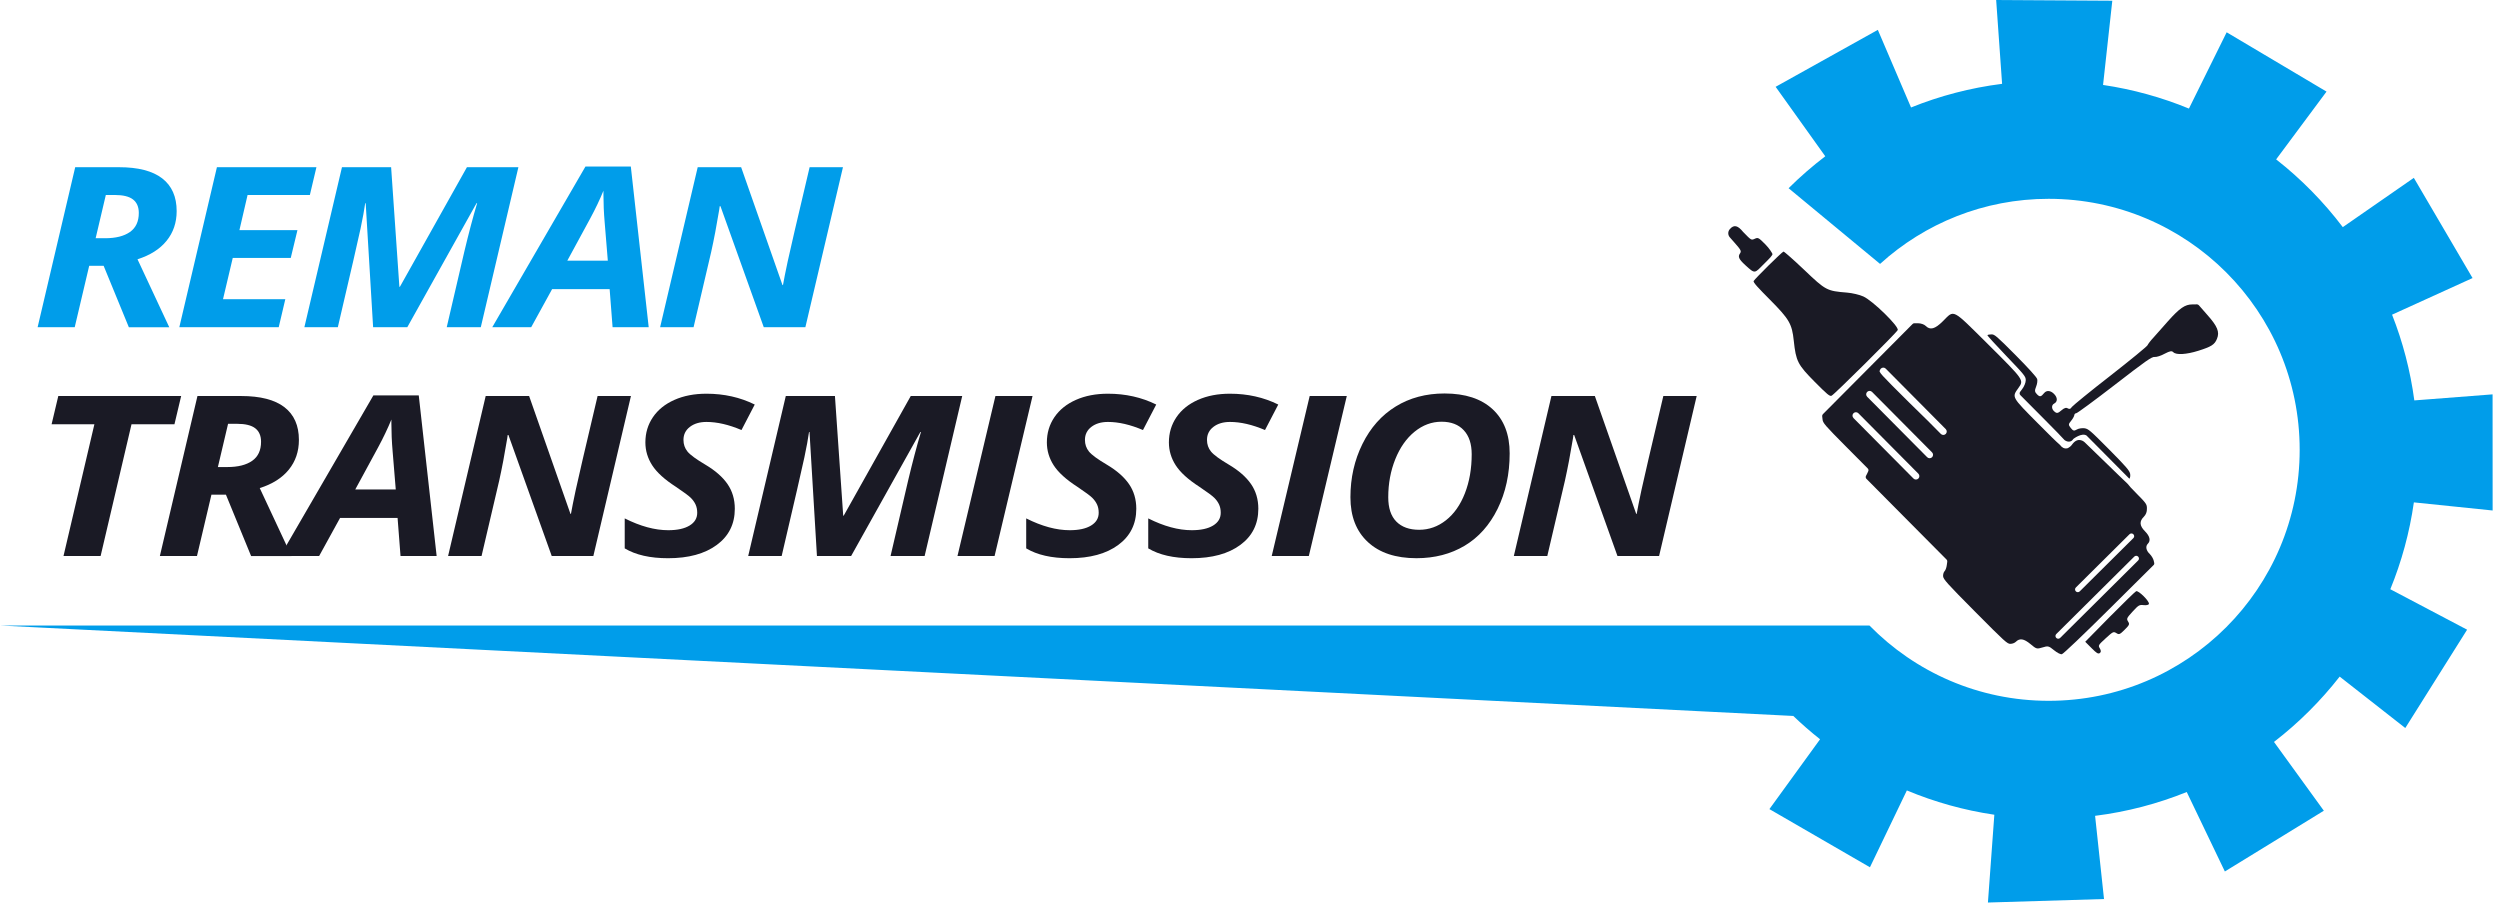
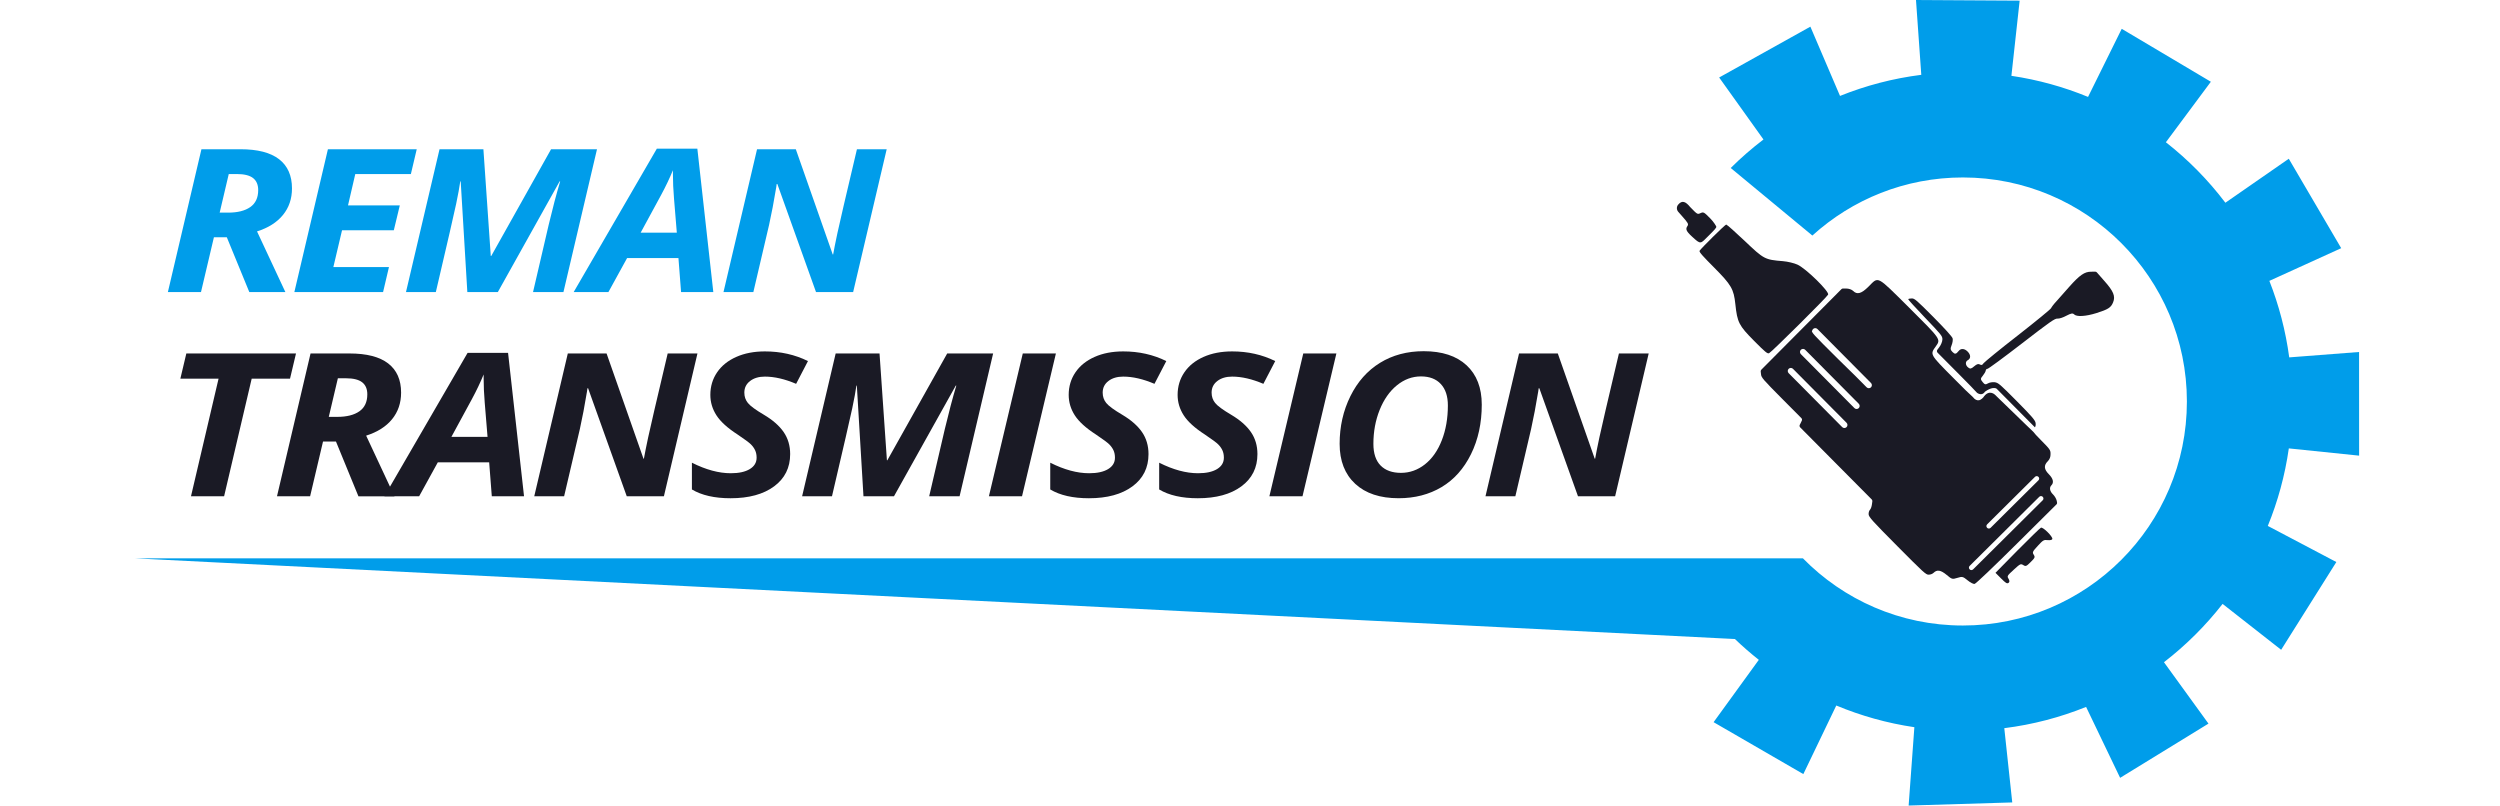
- <svg xmlns="http://www.w3.org/2000/svg" width="277" height="100" viewBox="0 0 277 100" fill="none">
+ <svg xmlns="http://www.w3.org/2000/svg" width="180" height="58" viewBox="0 0 277 100" fill="none">
  <path d="M9.883 29.451L8.279 36.255H4.168L8.333 18.526H13.171C15.3 18.526 16.899 18.937 17.97 19.762C19.038 20.588 19.574 21.796 19.574 23.39C19.574 24.668 19.201 25.765 18.456 26.683C17.711 27.601 16.638 28.282 15.235 28.727L18.754 36.258H14.276L11.484 29.454H9.883V29.451ZM10.597 26.396H11.647C12.824 26.396 13.74 26.166 14.397 25.705C15.054 25.244 15.38 24.541 15.38 23.594C15.38 22.932 15.165 22.435 14.739 22.101C14.312 21.77 13.639 21.605 12.723 21.605H11.725L10.597 26.396Z" fill="#009DEA" />
  <path d="M30.882 36.255H19.869L24.034 18.526H35.06L34.333 21.607H27.431L26.528 25.501H32.957L32.215 28.582H25.788L24.709 33.153H31.612L30.882 36.255Z" fill="#009DEA" />
  <path d="M44.308 31.779L51.736 18.526H57.438L53.272 36.255H49.498L51.451 27.863C51.927 25.865 52.398 24.083 52.866 22.515H52.799L45.128 36.255H41.341L40.518 22.515H40.464C40.366 23.227 40.195 24.16 39.952 25.317C39.709 26.473 38.868 30.119 37.432 36.255H33.725L37.89 18.526H43.336L44.251 31.779H44.308Z" fill="#009DEA" />
  <path d="M67.548 32.035H61.174L58.856 36.255H54.543L64.868 18.453H69.895L71.876 36.255H67.874L67.548 32.035ZM67.346 28.882L66.997 24.636C66.906 23.578 66.862 22.554 66.862 21.568V21.131C66.467 22.101 65.978 23.128 65.393 24.212L62.858 28.882H67.346Z" fill="#009DEA" />
  <path d="M89.235 36.255H84.625L79.826 22.844H79.745L79.691 23.232C79.404 24.978 79.106 26.538 78.801 27.912L76.848 36.255H73.141L77.306 18.526H82.118L86.699 31.585H86.754C86.862 30.972 87.036 30.093 87.279 28.954C87.522 27.816 88.329 24.339 89.706 18.526H93.4L89.235 36.255Z" fill="#009DEA" />
  <path d="M11.147 61.608H7.036L10.459 47.007H5.717L6.459 43.879H20.072L19.33 47.007H14.572L11.147 61.608Z" fill="#1A1A25" />
  <path d="M23.428 54.804L21.824 61.608H17.713L21.878 43.879H26.716C28.845 43.879 30.444 44.291 31.515 45.116C32.583 45.941 33.119 47.149 33.119 48.743C33.119 50.021 32.746 51.118 32.001 52.036C31.256 52.955 30.183 53.635 28.78 54.08L32.299 61.611H27.823L25.032 54.807H23.428V54.804ZM24.142 51.749H25.192C26.369 51.749 27.285 51.519 27.942 51.058C28.599 50.598 28.925 49.894 28.925 48.947C28.925 48.285 28.71 47.788 28.284 47.455C27.857 47.123 27.184 46.958 26.268 46.958H25.27L24.142 51.749Z" fill="#1A1A25" />
  <path d="M44.052 57.389H37.678L35.359 61.608H31.047L41.372 43.807H46.398L48.38 61.608H44.378L44.052 57.389ZM43.85 54.235L43.501 49.99C43.41 48.932 43.366 47.907 43.366 46.922V46.484C42.971 47.454 42.482 48.481 41.897 49.565L39.362 54.235H43.85Z" fill="#1A1A25" />
  <path d="M65.743 61.608H61.132L56.333 48.197H56.253L56.199 48.585C55.912 50.331 55.614 51.891 55.309 53.265L53.356 61.608H49.648L53.814 43.879H58.626L63.207 56.939H63.261C63.37 56.323 63.544 55.446 63.787 54.308C64.03 53.169 64.837 49.692 66.213 43.879H69.908L65.743 61.608Z" fill="#1A1A25" />
  <path d="M81.417 56.369C81.417 58.059 80.752 59.396 79.422 60.377C78.092 61.36 76.289 61.851 74.018 61.851C72.031 61.851 70.432 61.486 69.219 60.76V57.438C70.952 58.312 72.561 58.747 74.044 58.747C75.05 58.747 75.836 58.576 76.403 58.232C76.97 57.888 77.252 57.417 77.252 56.819C77.252 56.473 77.192 56.167 77.07 55.904C76.949 55.64 76.775 55.397 76.55 55.169C76.325 54.941 75.769 54.53 74.879 53.932C73.64 53.133 72.768 52.339 72.264 51.555C71.759 50.771 71.508 49.925 71.508 49.019C71.508 47.977 71.788 47.045 72.344 46.225C72.9 45.405 73.694 44.766 74.724 44.308C75.754 43.85 76.936 43.623 78.276 43.623C80.227 43.623 82.009 44.024 83.626 44.823L82.157 47.648C80.754 47.051 79.461 46.751 78.276 46.751C77.531 46.751 76.918 46.932 76.442 47.296C75.966 47.661 75.728 48.142 75.728 48.74C75.728 49.234 75.875 49.664 76.173 50.031C76.47 50.398 77.135 50.885 78.167 51.493C79.254 52.139 80.069 52.853 80.607 53.632C81.145 54.411 81.417 55.327 81.417 56.369Z" fill="#1A1A25" />
  <path d="M93.484 57.133L100.911 43.879H106.613L102.448 61.608H98.674L100.627 53.216C101.103 51.219 101.574 49.436 102.042 47.868H101.975L94.304 61.608H90.517L89.694 47.868H89.64C89.541 48.58 89.371 49.514 89.127 50.67C88.884 51.827 88.043 55.472 86.608 61.608H82.9L87.066 43.879H92.511L93.427 57.133H93.484Z" fill="#1A1A25" />
  <path d="M106.088 61.608L110.294 43.879H114.405L110.199 61.608H106.088Z" fill="#1A1A25" />
  <path d="M125.901 56.369C125.901 58.059 125.236 59.396 123.906 60.377C122.577 61.36 120.774 61.851 118.502 61.851C116.515 61.851 114.916 61.486 113.703 60.76V57.438C115.436 58.312 117.046 58.747 118.528 58.747C119.534 58.747 120.321 58.576 120.887 58.232C121.454 57.888 121.736 57.417 121.736 56.819C121.736 56.473 121.676 56.167 121.555 55.904C121.433 55.64 121.26 55.397 121.035 55.169C120.81 54.941 120.254 54.53 119.364 53.932C118.124 53.133 117.253 52.339 116.748 51.555C116.244 50.771 115.993 49.925 115.993 49.019C115.993 47.977 116.272 47.045 116.828 46.225C117.385 45.405 118.179 44.766 119.208 44.308C120.238 43.85 121.42 43.623 122.76 43.623C124.711 43.623 126.494 44.024 128.11 44.823L126.641 47.648C125.239 47.051 123.945 46.751 122.76 46.751C122.015 46.751 121.402 46.932 120.926 47.296C120.45 47.661 120.212 48.142 120.212 48.74C120.212 49.234 120.36 49.664 120.657 50.031C120.955 50.398 121.62 50.885 122.652 51.493C123.738 52.139 124.553 52.853 125.091 53.632C125.629 54.411 125.901 55.327 125.901 56.369Z" fill="#1A1A25" />
  <path d="M139.423 56.369C139.423 58.059 138.758 59.396 137.428 60.377C136.098 61.36 134.295 61.851 132.024 61.851C130.037 61.851 128.438 61.486 127.225 60.76V57.438C128.958 58.312 130.567 58.747 132.049 58.747C133.056 58.747 133.842 58.576 134.409 58.232C134.975 57.888 135.257 57.417 135.257 56.819C135.257 56.473 135.198 56.167 135.076 55.904C134.955 55.64 134.781 55.397 134.556 55.169C134.331 54.941 133.775 54.53 132.885 53.932C131.646 53.133 130.774 52.339 130.27 51.555C129.765 50.771 129.514 49.925 129.514 49.019C129.514 47.977 129.794 47.045 130.35 46.225C130.906 45.405 131.7 44.766 132.73 44.308C133.76 43.85 134.942 43.623 136.282 43.623C138.233 43.623 140.015 44.024 141.632 44.823L140.162 47.648C138.76 47.051 137.467 46.751 136.282 46.751C135.537 46.751 134.924 46.932 134.448 47.296C133.972 47.661 133.734 48.142 133.734 48.74C133.734 49.234 133.881 49.664 134.179 50.031C134.476 50.398 135.141 50.885 136.173 51.493C137.26 52.139 138.075 52.853 138.613 53.632C139.151 54.411 139.423 55.327 139.423 56.369Z" fill="#1A1A25" />
  <path d="M140.906 61.608L145.113 43.879H149.224L145.017 61.608H140.906Z" fill="#1A1A25" />
  <path d="M167.271 50.233C167.271 52.52 166.826 54.569 165.936 56.375C165.046 58.18 163.827 59.546 162.283 60.467C160.738 61.388 158.958 61.849 156.946 61.849C154.646 61.849 152.85 61.254 151.562 60.061C150.274 58.869 149.627 57.213 149.627 55.094C149.627 52.952 150.072 50.981 150.962 49.183C151.852 47.385 153.078 46.003 154.641 45.041C156.203 44.078 158.012 43.597 160.058 43.597C162.35 43.597 164.125 44.179 165.382 45.343C166.639 46.508 167.271 48.14 167.271 50.233ZM159.724 46.727C158.638 46.727 157.639 47.097 156.731 47.837C155.823 48.577 155.112 49.594 154.594 50.888C154.077 52.181 153.818 53.583 153.818 55.097C153.818 56.284 154.115 57.182 154.713 57.79C155.311 58.395 156.154 58.7 157.241 58.7C158.327 58.7 159.318 58.349 160.213 57.645C161.108 56.941 161.807 55.948 162.309 54.662C162.811 53.376 163.064 51.933 163.064 50.334C163.064 49.185 162.772 48.298 162.187 47.672C161.605 47.041 160.782 46.727 159.724 46.727Z" fill="#1A1A25" />
  <path d="M183.826 61.608H179.216L174.417 48.197H174.337L174.283 48.585C173.996 50.331 173.698 51.891 173.393 53.265L171.44 61.608H167.732L171.898 43.879H176.71L181.291 56.939H181.346C181.454 56.323 181.627 55.446 181.871 54.308C182.114 53.167 182.921 49.692 184.297 43.879H187.992L183.826 61.608Z" fill="#1A1A25" />
  <path d="M206.456 32.848C206.058 32.664 205.24 32.468 204.661 32.421C202.4 32.24 202.294 32.175 199.921 29.917C198.773 28.825 197.722 27.896 197.614 27.873C197.414 27.938 194.496 30.833 194.307 31.133C194.217 31.278 194.843 31.932 196.098 33.195C198.266 35.378 198.553 35.885 198.752 37.769C198.993 40.019 199.184 40.407 201.073 42.309C202.457 43.703 202.736 43.941 202.94 43.846C203.243 43.716 210.135 36.873 210.267 36.573C210.438 36.188 207.488 33.303 206.456 32.848Z" fill="#1A1A25" />
  <path d="M232.668 71.853C232.463 71.519 232.476 71.485 233.307 70.725C234.116 69.985 234.171 69.954 234.494 70.148C234.794 70.342 234.882 70.301 235.41 69.775C235.94 69.25 235.982 69.165 235.79 68.862C235.599 68.559 235.64 68.474 236.3 67.755C236.96 67.036 237.045 66.994 237.529 67.049C237.842 67.082 238.077 67.018 238.1 66.912C238.178 66.622 236.934 65.39 236.685 65.507C236.577 65.548 235.27 66.826 233.767 68.34L231.043 71.108L231.741 71.809C232.311 72.381 232.471 72.479 232.655 72.362C232.807 72.251 232.807 72.101 232.668 71.853Z" fill="#1A1A25" />
  <path d="M196.384 28.127C196.322 27.989 196.063 27.545 195.603 27.079C194.863 26.334 194.798 26.29 194.441 26.45C194.043 26.631 194.053 26.642 193.148 25.708C193.145 25.705 193.14 25.7 193.137 25.697C192.576 25.012 192.144 24.828 191.657 25.397C191.435 25.656 191.438 26.039 191.663 26.295L192.126 26.82C192.886 27.674 192.961 27.814 192.811 28.049C192.553 28.414 192.602 28.665 193.378 29.376C194.498 30.403 194.392 30.295 195.473 29.221C196.053 28.644 196.443 28.256 196.384 28.127Z" fill="#1A1A25" />
  <path d="M238.686 62.369L238.635 62.131C238.583 61.906 238.389 61.58 238.195 61.386C237.786 60.998 237.693 60.534 237.983 60.245C238.316 59.911 238.213 59.417 237.664 58.866C237.054 58.25 237.023 57.766 237.54 57.252C237.768 57.026 237.887 56.713 237.877 56.38C237.89 55.873 237.815 55.777 236.7 54.651C236.172 54.119 235.877 53.803 235.74 53.606L234.816 52.721L230.982 49.004C230.982 49.004 230.312 48.334 229.647 49.175C229.647 49.175 229.458 49.48 229.171 49.622C229.114 49.658 229.05 49.682 228.985 49.684C228.76 49.723 228.499 49.64 228.227 49.278C227.813 48.924 227.114 48.233 225.857 46.965C222.854 43.941 222.898 44.026 223.643 42.984C224.271 42.104 224.271 42.125 220.29 38.159C216.202 34.108 216.567 34.302 215.271 35.59C214.386 36.47 213.856 36.607 213.354 36.1C213.204 35.95 212.839 35.818 212.536 35.818L212.115 35.815C212.04 35.815 211.967 35.844 211.916 35.898L206.941 40.899L201.979 45.889C201.919 45.949 201.888 46.034 201.898 46.119L201.935 46.448C201.966 46.867 202.18 47.105 204.529 49.472L206.946 51.904C207.029 51.987 207.052 52.114 207 52.22L206.876 52.483L206.749 52.732C206.695 52.84 206.716 52.97 206.801 53.055L211.217 57.505L215.68 61.999C215.742 62.061 215.77 62.146 215.757 62.234L215.708 62.591C215.675 62.881 215.566 63.184 215.457 63.29C215.359 63.385 215.284 63.634 215.294 63.838C215.315 64.182 215.711 64.625 218.854 67.791C222.147 71.108 222.416 71.356 222.76 71.338C222.975 71.338 223.234 71.232 223.353 71.113C223.785 70.683 224.248 70.761 224.978 71.366C225.632 71.918 225.686 71.928 226.312 71.736C226.915 71.545 227.003 71.566 227.583 72.042C227.937 72.334 228.312 72.518 228.452 72.487C228.612 72.456 230.84 70.332 233.714 67.478L238.609 62.62C238.679 62.56 238.707 62.462 238.686 62.369ZM208.304 41.01C208.322 40.948 208.353 40.891 208.4 40.842C208.55 40.694 208.79 40.694 208.938 40.844L215.589 47.545C215.737 47.695 215.737 47.935 215.587 48.083C215.437 48.23 215.196 48.23 215.048 48.08L213.605 46.626C213.103 46.143 212.438 45.491 211.546 44.611C208.304 41.388 208.123 41.207 208.304 41.01ZM206.884 43.421C207.034 43.274 207.274 43.274 207.422 43.424L214.073 50.124C214.221 50.274 214.221 50.515 214.071 50.662C213.92 50.81 213.68 50.81 213.532 50.66L206.881 43.959C206.734 43.809 206.734 43.569 206.884 43.421ZM212.016 53.022L205.365 46.321C205.218 46.171 205.218 45.931 205.368 45.783C205.518 45.636 205.758 45.636 205.906 45.786L212.557 52.486C212.705 52.636 212.705 52.877 212.555 53.024C212.404 53.172 212.164 53.172 212.016 53.022ZM230.434 65.525C230.315 65.644 230.121 65.644 230.004 65.522C229.885 65.403 229.885 65.209 230.007 65.093L235.949 59.194C236.068 59.075 236.262 59.075 236.379 59.197C236.498 59.316 236.498 59.51 236.376 59.626L230.434 65.525ZM228.263 70.683C228.144 70.802 227.95 70.802 227.834 70.681C227.715 70.562 227.715 70.368 227.836 70.251L236.48 61.67C236.599 61.551 236.793 61.551 236.909 61.673C237.028 61.792 237.028 61.986 236.906 62.102L228.263 70.683Z" fill="#1A1A25" />
  <path d="M224.452 42.138C224.452 42.397 224.276 42.826 224.061 43.105L223.828 43.416C223.746 43.527 223.756 43.682 223.854 43.781L226.527 46.471C227.688 47.641 228.374 48.342 228.749 48.758C228.749 48.758 229.344 49.232 229.727 48.634C229.727 48.634 230.64 47.92 231.181 48.251L235.938 53.045C236.021 52.952 236.06 52.703 236.019 52.494C235.957 52.15 235.558 51.684 233.683 49.793C231.579 47.674 231.388 47.501 230.925 47.447C230.666 47.423 230.288 47.477 230.107 47.594C229.805 47.765 229.709 47.754 229.44 47.418C229.16 47.071 229.173 46.996 229.476 46.632C229.66 46.407 229.823 46.117 229.833 45.998C229.843 45.879 229.931 45.793 230.05 45.783C230.159 45.783 232.079 44.37 234.314 42.645C237.811 39.944 238.427 39.504 238.751 39.551C238.945 39.574 239.452 39.414 239.85 39.189C240.432 38.889 240.626 38.847 240.81 39.031C241.12 39.344 242.241 39.284 243.568 38.868C245.022 38.41 245.379 38.185 245.64 37.541C245.956 36.778 245.699 36.151 244.53 34.845L243.63 33.818C243.575 33.756 243.498 33.722 243.415 33.722L242.908 33.73C242.111 33.727 241.506 34.133 240.199 35.603C239.679 36.203 238.968 36.997 238.621 37.385C238.275 37.75 237.982 38.149 237.951 38.244C237.93 38.353 236.06 39.885 233.814 41.641C231.608 43.349 229.73 44.896 229.559 45.092C229.551 45.1 229.546 45.108 229.541 45.118C229.414 45.32 229.297 45.348 229.119 45.253C228.935 45.134 228.731 45.185 228.408 45.465C228.04 45.786 227.9 45.819 227.675 45.636C227.29 45.354 227.269 44.88 227.613 44.709C227.991 44.505 227.994 44.055 227.585 43.644C227.199 43.255 226.757 43.222 226.488 43.553C226.141 43.982 226.012 44.003 225.701 43.69C225.443 43.431 225.422 43.279 225.598 42.849C225.717 42.559 225.774 42.182 225.72 41.998C225.655 41.783 224.755 40.79 223.319 39.341C221.226 37.235 220.99 37.039 220.657 37.049C220.442 37.049 220.248 37.09 220.204 37.135C220.17 37.166 221.115 38.203 222.305 39.447C224.325 41.556 224.465 41.719 224.452 42.138Z" fill="#1A1A25" />
  <path d="M267.457 55.663L276.184 56.563L276.178 43.695L267.507 44.365C267.064 41.056 266.226 37.874 265.041 34.866L273.959 30.809L267.452 19.706L259.582 25.167C257.453 22.357 254.97 19.832 252.196 17.659L257.779 10.149L246.714 3.578L242.534 12.03C239.525 10.793 236.338 9.903 233.019 9.412L234.043 0.08L221.175 0L221.832 9.288C218.309 9.732 214.927 10.625 211.743 11.908L208.064 3.309L196.74 9.619L202.24 17.315C200.81 18.407 199.449 19.587 198.176 20.854L208.31 29.241C213.246 24.761 219.801 22.029 226.993 22.029C242.353 22.029 254.804 34.48 254.804 49.84C254.804 65.199 242.353 77.65 226.993 77.65C219.214 77.65 212.182 74.455 207.135 69.307H191.044H0L198.691 79.327L198.675 79.306C199.627 80.222 200.626 81.091 201.663 81.911L196.05 89.649L207.189 96.094L211.28 87.58C214.34 88.858 217.589 89.773 220.973 90.273L220.262 100L233.125 99.612L232.136 90.394C235.683 89.949 239.088 89.049 242.291 87.755L246.515 96.559L257.482 89.828L251.958 82.206C254.675 80.108 257.122 77.674 259.236 74.968L266.505 80.664L273.356 69.77L264.847 65.287C266.091 62.245 266.979 59.019 267.457 55.663Z" fill="#009DEA" />
</svg>
